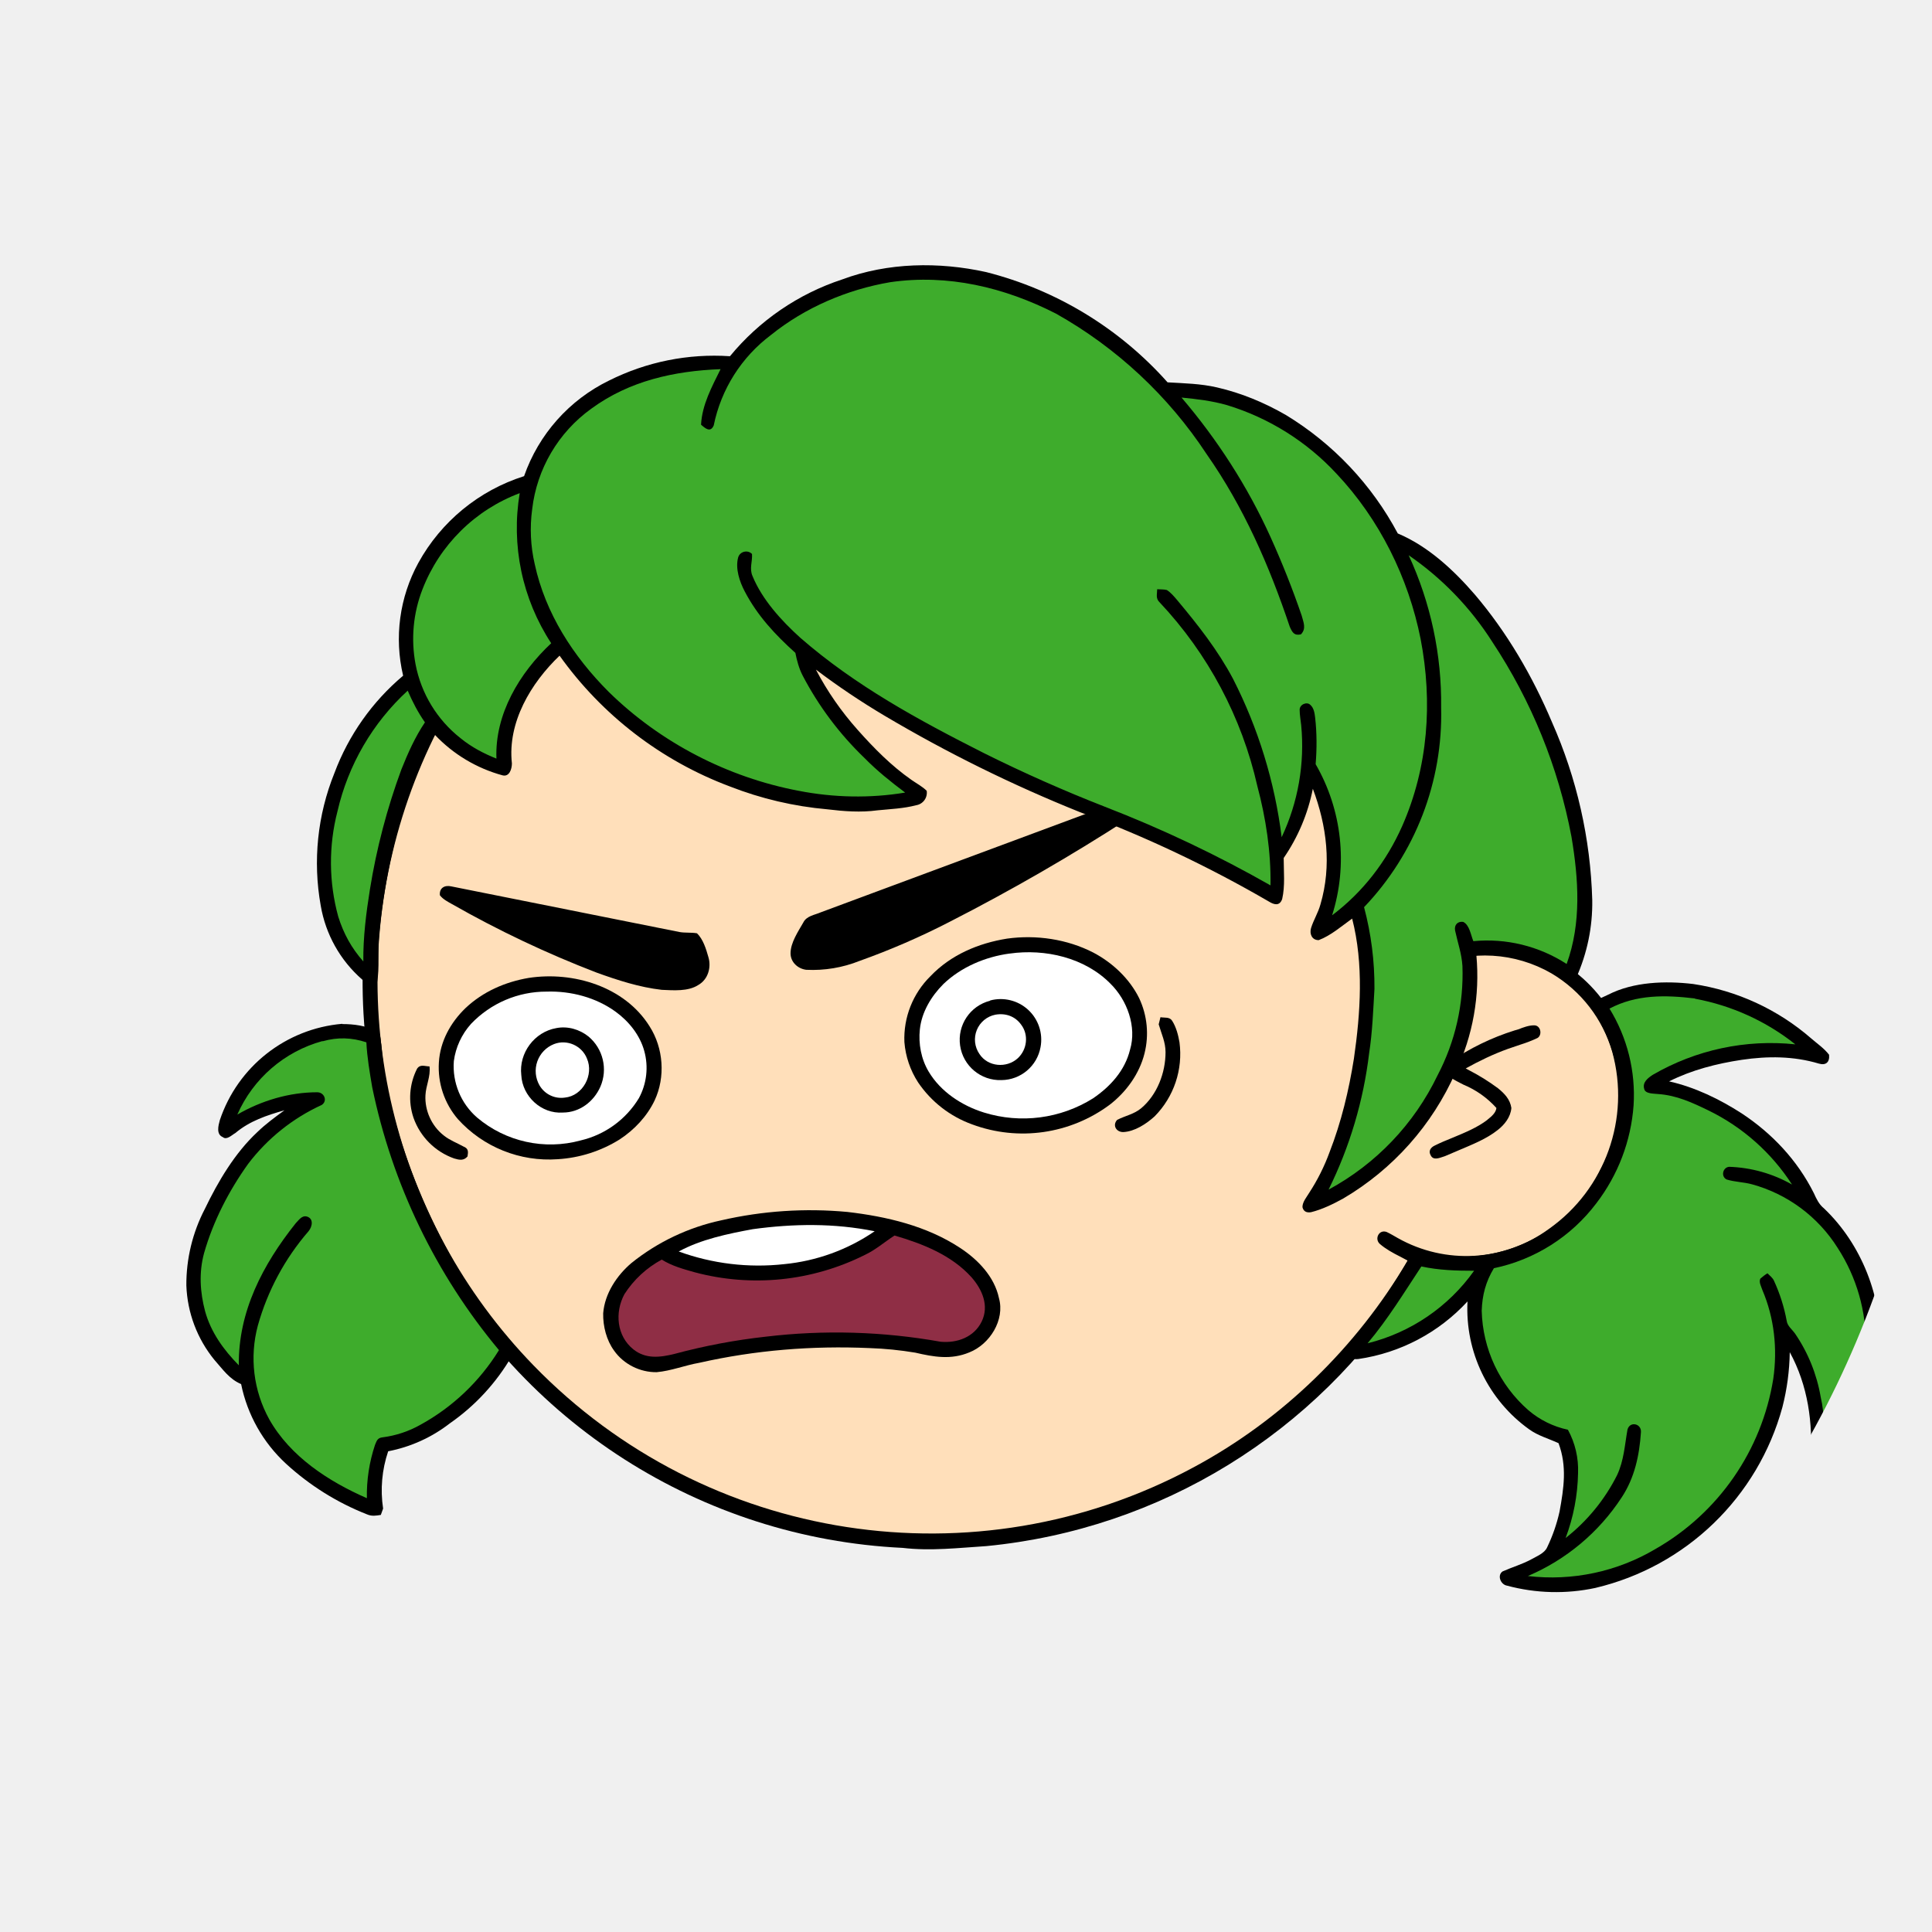
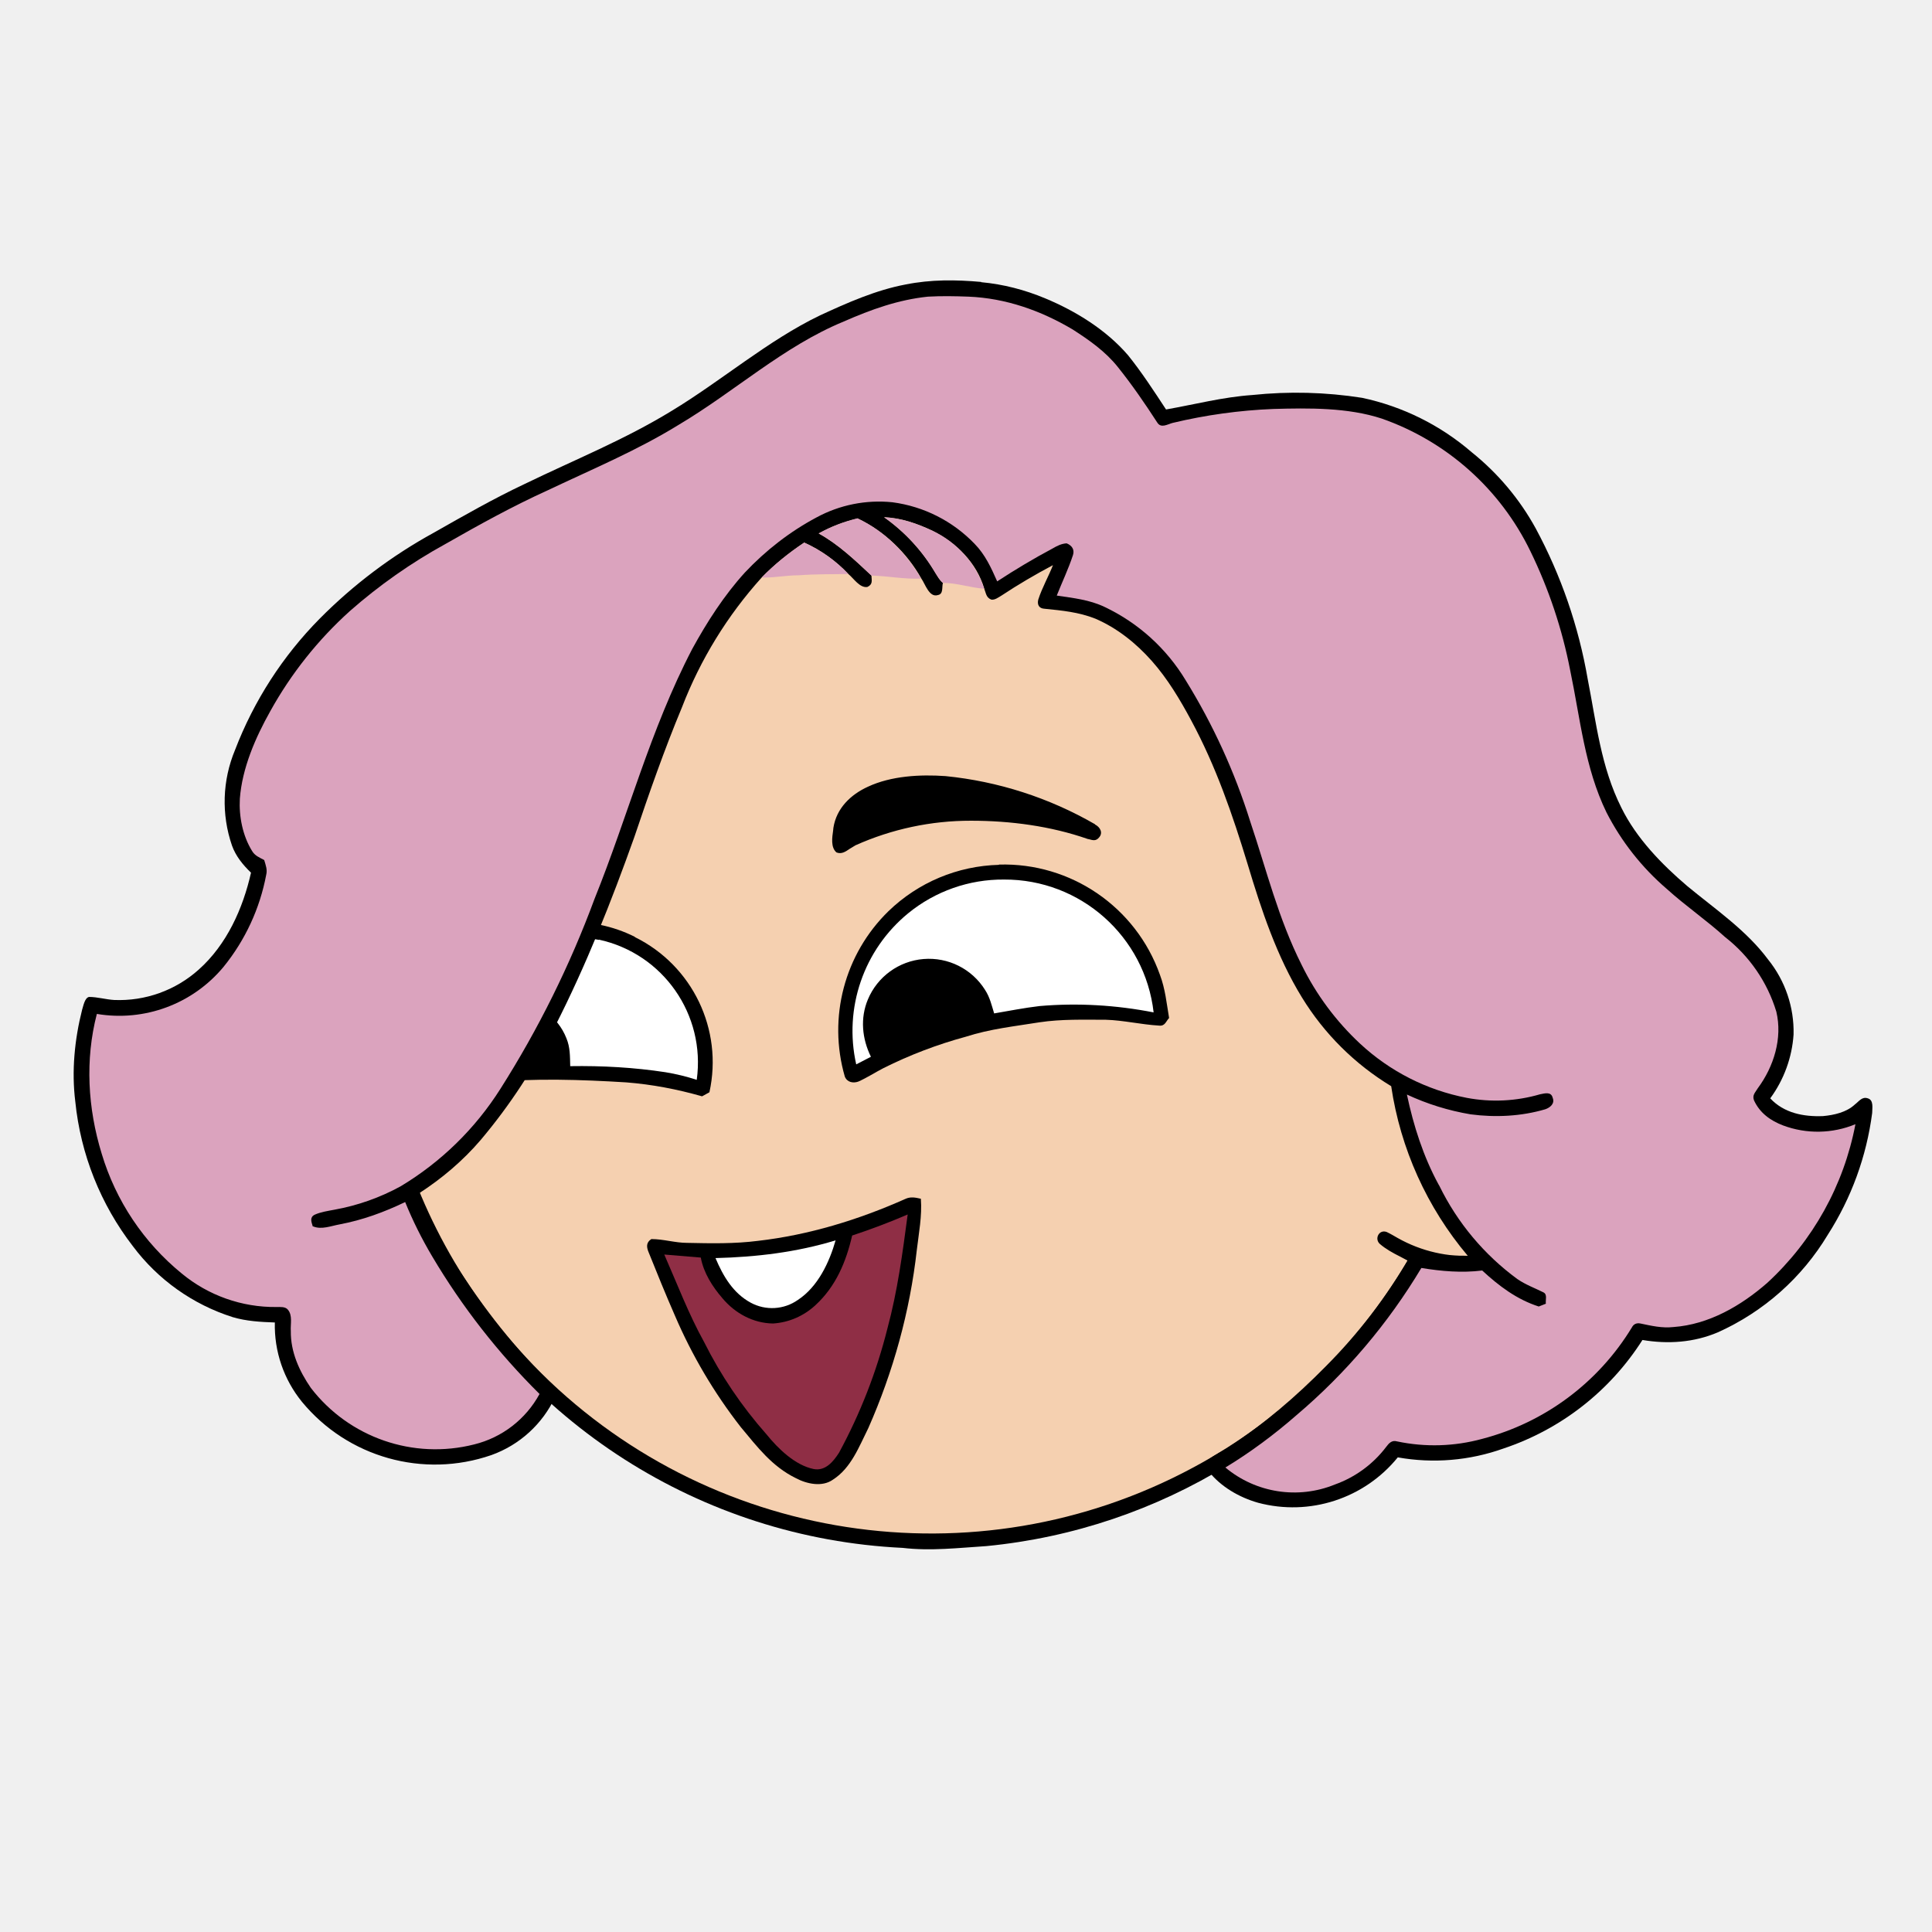
<svg xmlns="http://www.w3.org/2000/svg" viewBox="0 0 762 762" fill="none" shape-rendering="auto">
  <mask id="viewboxMask">
    <rect width="762" height="762" rx="381" ry="381" x="0" y="0" fill="#fff" />
  </mask>
  <g mask="url(#viewboxMask)">
    <path d="M396 164.8a224.8 224.8 0 0 1 104.8 42.4c6.2 4.9 12.5 9.4 18 15a225.4 225.4 0 0 1 71.8 149 58.5 58.5 0 0 1 50.9 42.2 71 71 0 0 1-27.6 76.5c-11 7.7-24.5 12-38 11.7-5 0-10-1.6-15-1.8-1.9 2.2-3.3 4.9-4.8 7.3A223.3 223.3 0 0 1 389 609.8c-11 .7-21.9 2-33 .7a223.7 223.7 0 0 1-178.8-342.3A223.4 223.4 0 0 1 352 163.5c14.6-1.4 29.4-.3 44 1.3Z" fill="#000" />
-     <path fill-rule="evenodd" clip-rule="evenodd" d="M498.8 213.2A216 216 0 0 0 363 169c-13-.2-26.2 1.6-39 4a218 218 0 0 0-113.6 365.5 218.5 218.5 0 0 0 260.4 40.2c35-18.8 64.2-47.3 84.4-81.5l-3-1.6c-2.8-1.4-5.7-3-8-5-2.2-2-.3-5.8 2.7-4.7 1.5.7 3 1.6 4.4 2.4a55 55 0 0 0 59.6-3.6 64.5 64.5 0 0 0 25-69.8 53.1 53.1 0 0 0-24-31 52.6 52.6 0 0 0-47-2.8c-1.6.8-3.4 1.5-5 1.3-2.5-.2-2.8-4.2-.6-5.2 8-4 16.5-5.6 25.4-6.4a217 217 0 0 0-72-146.4c-4.4-4-8.7-8.1-13.9-11.3Zm107.6 196.2c2-1.2 1.3-5.1-1.4-5-2 0-4.2.8-6.2 1.6l-1.4.4a95.1 95.1 0 0 0-25.5 12.4c-2.2 2-2.2 4.4.1 6.2a92 92 0 0 0 5.2 2.8 36 36 0 0 1 13 9.2c-.2 1.9-2 3.4-3.4 4.5l-.2.2c-3.9 3-8.8 5-13.6 7-2.5 1-4.9 2-7.1 3.1-1.7.8-2.6 2.2-1.6 3.9 1 2 3.2 1.1 5 .5l.6-.2 5.4-2.3c5.4-2.3 11-4.5 15.4-8 2.7-2.1 5.1-5.1 5.4-8.7-.5-3.4-2.7-5.7-5.3-7.8a83 83 0 0 0-11.6-7.2l-1.1-.6c5.4-3 10.8-5.6 16.6-7.7l5-1.7a52 52 0 0 0 6.7-2.6Z" fill="#ffdfba" />
+     <path fill-rule="evenodd" clip-rule="evenodd" d="M498.8 213.2A216 216 0 0 0 363 169c-13-.2-26.2 1.6-39 4a218 218 0 0 0-113.6 365.5 218.5 218.5 0 0 0 260.4 40.2c35-18.8 64.2-47.3 84.4-81.5l-3-1.6c-2.8-1.4-5.7-3-8-5-2.2-2-.3-5.8 2.7-4.7 1.5.7 3 1.6 4.4 2.4a55 55 0 0 0 59.6-3.6 64.5 64.5 0 0 0 25-69.8 53.1 53.1 0 0 0-24-31 52.6 52.6 0 0 0-47-2.8c-1.6.8-3.4 1.5-5 1.3-2.5-.2-2.8-4.2-.6-5.2 8-4 16.5-5.6 25.4-6.4a217 217 0 0 0-72-146.4c-4.4-4-8.7-8.1-13.9-11.3Zm107.6 196.2c2-1.2 1.3-5.1-1.4-5-2 0-4.2.8-6.2 1.6l-1.4.4a95.1 95.1 0 0 0-25.5 12.4c-2.2 2-2.2 4.4.1 6.2a92 92 0 0 0 5.2 2.8 36 36 0 0 1 13 9.2c-.2 1.9-2 3.4-3.4 4.5l-.2.2c-3.9 3-8.8 5-13.6 7-2.5 1-4.9 2-7.1 3.1-1.7.8-2.6 2.2-1.6 3.9 1 2 3.2 1.1 5 .5l.6-.2 5.4-2.3c5.4-2.3 11-4.5 15.4-8 2.7-2.1 5.1-5.1 5.4-8.7-.5-3.4-2.7-5.7-5.3-7.8a83 83 0 0 0-11.6-7.2l-1.1-.6c5.4-3 10.8-5.6 16.6-7.7l5-1.7a52 52 0 0 0 6.7-2.6Z" fill="#f5d0b0" />
    <g transform="translate(-161 -83)">
-       <path d="M558.2 453.2c11.5-1.6 23.7.2 34 5.5 7.6 4 14.3 10.3 18.1 18a32.5 32.5 0 0 1 2.1 21.8c-2 8-7.2 15.2-13.7 20.2a57.4 57.4 0 0 1-54.2 7.8 43.6 43.6 0 0 1-21.4-16.6 34.2 34.2 0 0 1-5.4-15.9 34.5 34.5 0 0 1 10.3-26c8-8.4 18.9-13 30.2-14.8Z" fill="#000" />
-       <path d="M559.2 459.1c14-2 29.7 1.6 39.8 11.9 6.6 6.5 10.4 17 7.7 26-2 8.2-7.7 14.5-14.6 19.2a52 52 0 0 1-43 5.6c-8.7-2.7-17.1-8.2-21.8-16.1-3-5-4.1-11-3.5-16.7.7-6.8 4.5-13.1 9.3-17.9 7-6.7 16.5-10.7 26-12Z" fill="#fff" />
-       <path d="M369.5 468.7c17.6-2.7 37.9 3.4 47.7 19.1 5.5 8.6 6.3 20 2 29.2-3 6.3-8 11.6-13.8 15.4a52 52 0 0 1-24.4 7.8 48.4 48.4 0 0 1-39.4-15.8 31.3 31.3 0 0 1-7.5-22.4c.5-8.3 4.6-15.7 10.5-21.4 6.9-6.5 15.6-10.3 24.9-11.9Z" fill="#000" />
-       <path d="M376.6 474.1c9.6-.3 19.5 2.3 27.3 8 5.2 3.8 9.5 9.2 11.2 15.4a25 25 0 0 1-2.1 18.6 36.6 36.6 0 0 1-23 16.7 44.9 44.9 0 0 1-40.8-9 26.8 26.8 0 0 1-9.2-22.3c.7-5.4 3.1-10.6 6.8-14.7a41 41 0 0 1 29.8-12.7Z" fill="#fff" />
-       <path d="M551.5 477.6a16 16 0 0 1 19.9 18.4A15.8 15.8 0 0 1 556 509a15.9 15.9 0 0 1-4.5-31.3Z" fill="#000" />
-       <path d="M553.6 483.2c4-.7 7.8.6 10.2 4 3 4 2.3 9.8-1.4 13.2-4.4 4-11.8 3.4-15.1-1.7a10 10 0 0 1 6.3-15.5Z" fill="#fff" />
-       <path d="M618.7 484.2c1.7.3 3.6-.2 4.6 1.4 1.6 2.5 2.4 5.6 2.9 8.5a35 35 0 0 1-9.8 29.2c-3.3 3-7.9 6-12.4 6.2-2.8 0-4.3-2.7-2.4-4.8 3.3-1.7 6.6-2.2 9.5-4.6 6.3-5.3 9.6-14 9.6-22.1 0-4-1.6-7.2-2.7-11l.7-2.8ZM380.4 488.5c4.5-.9 9.2.5 12.7 3.3a17 17 0 0 1 4.7 19.8c-2.6 5.9-8.2 10.2-14.8 10.2-8.5.6-16-6.4-16.4-14.8-1-8.7 5.2-17 13.8-18.5Z" fill="#000" />
-       <path d="M379.5 494.8c5.1-2 11 .6 13 5.7 2.8 6.4-1.6 14.7-8.7 15.4a9.9 9.9 0 0 1-10-4.8 11.4 11.4 0 0 1 5.7-16.3Z" fill="#fff" />
-       <path d="M330.4 503.6c.5 4-1.4 7.4-1.6 11.4-.3 6 2.4 12.1 7.3 15.9 2.4 1.9 5 2.8 7.7 4.3 2 .8 1.9 2 1.6 3.9-1.5 1.8-3.3 1.4-5.3.8a26.3 26.3 0 0 1-16-16 25 25 0 0 1 1.4-19.4c1.3-1.9 3-.9 5-.9Z" fill="#000" />
+       <path d="M555 424a65.3 65.3 0 0 1 63.5 43.5c2.1 5.6 2.6 11.1 3.6 17-1.3 1.4-1.6 3.3-4 3-7-.4-14-2.1-21-2.3-8.8 0-17.4-.3-26.1 1-9.9 1.6-19.5 2.6-29.1 5.7a175 175 0 0 0-32.5 12.4c-3.3 1.7-6.5 3.8-9.9 5.3-2 .7-4.4.3-5.3-2a65.6 65.6 0 0 1 17.2-65.2 65 65 0 0 1 43.6-18.3Z" fill="#000" />
+       <path d="M557 429.9a59.1 59.1 0 0 1 59 52.4c-14.8-2.9-30-3.8-45-2.5-6 .7-12 1.9-17.9 2.9-1-3.3-1.7-6.4-3.6-9.3a26.1 26.1 0 0 0-46.2 3.8c-3.1 7.4-2.3 15.5 1.2 22.6l-5.8 3a60 60 0 0 1 20.5-59.6 59 59 0 0 1 37.8-13.3Z" fill="#fff" />
+       <path d="M411.4 452.6a55 55 0 0 1 29.4 61.2l-2.9 1.6c-9.8-2.8-19.7-4.7-29.9-5.5-17.9-1.1-36.1-1.7-54 0-7 .2-13.5 2-20.4 1.6-1-2.4-1.8-4.8-1.8-7.5a55 55 0 0 1 79.6-51.5Z" fill="#000" />
+       <path d="M397.2 453.6a49.6 49.6 0 0 1 38.6 55.3 83 83 0 0 0-12.3-3c-12.4-1.9-25-2.6-37.6-2.4-.1-3.9 0-7.4-1.5-11a23.1 23.1 0 0 0-42.7-.8c-2.2 5-1.8 9.7-2 14.9-1.7-1.3-2-1.4-2-3.5a49.4 49.4 0 0 1 59.5-49.4Z" fill="#fff" />
    </g>
    <g transform="translate(-161 -83)">
-       <path d="M607 397.6c1.5-.4 3.2.6 4.7 1 0 1.2-.1 2.4-.4 3.6-1.6 1.5-3.6 2.6-5.4 3.8a803.6 803.6 0 0 1-70.4 40.6A289.9 289.9 0 0 1 500 462a50 50 0 0 1-21 3.5c-3.3-.4-6.2-3-6.2-6.5 0-4.2 3-8.6 5-12.1 1.3-2.7 4.5-3 7-4.1l111.7-41.5c3.5-1.2 7-2.8 10.5-3.7ZM339 432.6l90 18c2.3.4 4.6.1 6.9.5 2.4 2.3 3.6 6.2 4.5 9.4 1.2 4-.1 8.8-4 11-4 2.6-9.8 2.1-14.4 1.9-8.8-1-17.4-3.8-25.7-6.8a418 418 0 0 1-57-27c-1.6-.9-3.6-1.9-4.8-3.5-.3-2.9 1.9-4.1 4.5-3.5Z" fill="#000" />
+       <path d="M414.2 389.8c-5.5-7.2-14.5-9.3-23.2-8.3a68 68 0 0 0-34.5 17 87.2 87.2 0 0 0-24.7 35.3c-.7 2-1.3 4.7 1 5.8 2.1.2 2.9 0 4.1-1.7a117.4 117.4 0 0 1 43.6-35.4 61 61 0 0 1 26.5-5.7c1 0 2.1.2 3.2.4 1.7.3 3.3.6 5 .3 2.8-2.2.7-5.3-1-7.5v-.2ZM592.9 408.1a147.2 147.2 0 0 0-59-19c-10-.7-21.4-.1-30.6 4.2-6.8 3.1-12.4 8.5-13.6 16.2l-.1 1c-.4 2.8-1 6.7 1.3 8.7 2 .8 3.6-.3 5.2-1.4l2.3-1.4a111 111 0 0 1 45.6-9.7c15.5 0 31.4 2.1 46 7.2l.5.1c1.5.4 2.7.8 3.9-.6 1.8-1.9.5-4.2-1.5-5.2Z" fill="#000" />
    </g>
    <g transform="translate(-161 -83)">
-       <path d="M495.2 561c15.5 1.8 31.3 5.5 44.5 14.2 7 4.6 13.5 11.3 15.3 19.8 2.4 8.6-3.6 18.2-11.7 21.4-7.2 3-14 1.8-21.3.1-6-1-12-1.6-18-1.8-22.6-1-45.1.8-67.2 5.8-5.7 1-11.1 3.2-16.8 3.7-6.5.1-13-3.1-16.8-8.5-3-4.1-4.4-9.6-4.3-14.7.6-7.8 5.4-15 11.2-19.9a85 85 0 0 1 35.4-16.8 157 157 0 0 1 49.7-3.3Z" fill="#000" />
-       <path d="M506 568.6a76 76 0 0 1-35.8 13 92 92 0 0 1-41.5-5c8.8-4.8 19.4-7 29.2-8.8 16.1-2.2 32.1-2.4 48 .8Z" fill="#fff" />
-       <path d="M513.8 570.3c11 3.2 22.5 7.7 30.4 16.5 4.2 4.8 7 11.2 4 17.4-3 6.2-9.7 8.6-16.2 8a234.4 234.4 0 0 0-69-2 239.8 239.8 0 0 0-36 6.8c-5.7 1.4-11.3 2.1-16.2-1.8-6.6-5.3-7.4-14.6-3.5-21.8a40.2 40.2 0 0 1 14.7-13.6c4 2.5 8.4 3.7 13 5a95 95 0 0 0 67-6.8c4.3-2 7.8-5.1 11.8-7.7Z" fill="#8F2E45" />
+       <path d="M524.2 555.8c.5 6.9-.8 13.4-1.6 20.2-2.7 24.2-9.3 48-19.1 70.2-3.7 7.4-6.8 15.8-14 20.4-4.2 3-10.3 1.7-14.6-.6-9.4-4.6-15.1-12.2-21.7-20.1a199 199 0 0 1-26-44c-3.6-8.2-7-16.6-10.3-24.8-.9-2.1-1.2-4 1-5.4 4.8 0 9.4 1.5 14.1 1.5 9.3.2 18.7.4 28-.8 20-2.3 39.6-8.3 58-16.5 2.1-1 4-.6 6.2-.1Z" fill="#000" />
+       <path d="M519 562c-2 15.1-4 30.2-8 45a209.4 209.4 0 0 1-19.1 49c-2.2 3.4-5.3 7.3-10 6.4-7.3-1.5-14-8-18.6-13.7a169 169 0 0 1-24.6-36.4c-6.1-11-10.6-22.9-15.7-34.5l14.4 1.2c1.1 6 4.6 11.5 8.5 16 5 6 12.2 9.9 20 10 6.3-.4 12.2-3 16.8-7.3 8-7.4 12-17 14.4-27.4A265 265 0 0 0 519 562Z" fill="#8F2E45" />
+       <path d="M490.6 572.1c-2.5 8.8-7 18.4-14.9 23.6a17.7 17.7 0 0 1-18.6 1.1c-7-3.8-10.9-10.5-13.9-17.6 16.1-.4 32-2.3 47.4-7Z" fill="#fff" />
    </g>
    <g transform="translate(-161 -83)" />
    <g transform="translate(-161 -83)" />
    <g transform="translate(-161 -83)">
-       <path d="M549.9 190.3a142.6 142.6 0 0 1 71.6 43.5c6.7.4 13 .5 19.5 2 9.6 2.2 18.7 6 27.2 10.9a121.5 121.5 0 0 1 44.1 46.7c11.9 5 22 14.4 30.3 24 12.8 15 22.9 32.4 30.5 50.4A186 186 0 0 1 789 438a72 72 0 0 1-6.3 30.6c-1.2 2.5-3 2.3-5.1.9a50 50 0 0 0-34.3-9.7 88.5 88.5 0 0 1-8.2 46.1 108.7 108.7 0 0 1-44.3 49.8c-4 2.2-8.3 4.3-12.7 5.4-1.8.3-3-.3-3.4-2 0-2.1 1.7-4 2.7-5.7a78.8 78.8 0 0 0 8-16c4.6-11.8 7.6-24.3 9.6-36.9 2.6-18 3.9-37.3-.7-55.2-4.2 3-8.4 6.7-13.2 8.5-2.7 0-3.7-2.5-3-4.8 1-3.2 2.8-6 3.7-9.3 4.5-15.3 2.5-31-3-45.6a73.1 73.1 0 0 1-11.5 27.3c0 5.3.6 11-.6 16.2-1 2.8-3.1 2.3-5.2 1a488.7 488.7 0 0 0-74.6-35.3 559.7 559.7 0 0 1-77-38 292.8 292.8 0 0 1-27.1-18.2c4.5 8.6 10 16.5 16.5 23.8 6.5 7.3 13.2 14.1 21.2 19.7 2 1.4 4.3 2.6 6 4.3a5 5 0 0 1-4.2 5.7c-4.9 1.3-10.2 1.5-15.2 2-6.6.9-13.2.4-19.8-.4a139 139 0 0 1-38.4-9 145 145 0 0 1-67.2-51.6c-11.3 10.8-20.6 26.3-18.8 42.5 0 2.2-1 5.4-3.7 4.7a57.5 57.5 0 0 1-26.7-16c-4.6 7.5-7.8 15.7-10.6 24a251.6 251.6 0 0 0-11.4 55.2c-.6 6.3.3 12.4-.8 18.7-2.2 0-4.1.2-5.9-1.4a49.7 49.7 0 0 1-16.3-29.1 94.8 94.8 0 0 1 5.4-52.3 92.5 92.5 0 0 1 27.1-38.4A62.6 62.6 0 0 1 326 305a72.6 72.6 0 0 1 41.7-34.2 66.2 66.2 0 0 1 33.5-37.7 92.6 92.6 0 0 1 47.7-9.6 96.3 96.3 0 0 1 44.3-30.3c18-6.7 38.1-7 56.7-2.9ZM828.8 471.1a91.6 91.6 0 0 1 46.6 21.5c2.3 2 5.1 3.9 7 6.4.3 2.9-1.2 4.3-4 3.5-10-3-20.2-3-30.4-1.5-10 1.5-19.7 4-28.7 8.5 10.2 2.3 19.9 7 28.6 12.6 12 7.9 22 18.5 28.5 31.5 1 2.2 2 4.4 4 6 14.8 14.1 23 35 22.2 55.4-.4 17.1-7.2 34-19.8 45.8-1.4 1.2-2.8 2.2-4.7 1.3-1-.6-3.5-1.5-3-3 1-14.9-1-29.6-8.2-42.8A93 93 0 0 1 864 638a100.4 100.4 0 0 1-73.8 71.3 74.2 74.2 0 0 1-34.8-.9c-2.5-.4-4-4-1.8-5.6 3.8-1.7 7.7-2.8 11.4-4.8 2.1-1.2 5.2-2.4 6.2-4.7a65 65 0 0 0 4.9-14.1c1.7-9.3 3-17.9-.4-27-3.9-1.8-8-2.9-11.5-5.4a58.4 58.4 0 0 1-24.4-50.5 72.7 72.7 0 0 1-43 22.7c-1.8.2-4.1 0-4.5-2.2-.4-1.4 0-2.4 1-3.5a257 257 0 0 0 24.4-35.7c.8-1.7 3.8-.9 5.3-.7a60.8 60.8 0 0 0 69.3-32.7 60.8 60.8 0 0 0-1.4-60.1 7.7 7.7 0 0 1-1.6-6l6-2.8c10-5.1 22.6-5.5 33.5-4.2ZM296 486.9c4.5 0 9.4.6 13.4 2.8 2 1 1.6 3.4 2 5.3.9 12.4 3.7 24.4 7.2 36.2 6 19.4 14.4 38 24.9 55.3 5.2 8.3 10.7 16.4 17.4 23.6 2 2.3 3.7 4.6 2 7.7a83 83 0 0 1-24.5 26.6 57.3 57.3 0 0 1-24.3 11 48 48 0 0 0-2 22.6l-.9 2.5c-1.9.3-3.5.6-5.4-.2a103 103 0 0 1-32-20 58.6 58.6 0 0 1-17.7-31.4c-4.7-2-7.2-5.8-10.5-9.5a49.2 49.2 0 0 1-11.1-29.4 64.6 64.6 0 0 1 7.3-30.2c5.2-10.8 11.8-22 20.7-30.3 3.3-3.2 7-5.9 10.7-8.6-7 2-13.7 4.2-19.4 9-1.3.7-3.4 2.9-4.9 1.6-2.7-1.1-1.8-4.5-1.2-6.7a56 56 0 0 1 48.3-38Z" fill="#000" />
-       <g fill="#3eac2c">
-         <path d="M577.5 206.7a172 172 0 0 1 59.4 55.4c14.7 21 24.7 44 32.8 68.1 1 2.2 1.7 3.6 4.4 3 2.2-2.3 1-4.7.3-7.4a353.8 353.8 0 0 0-12.3-31c-9-19.9-21-38.5-35.1-55 6.1.6 12.1 1.3 18 3a97.7 97.7 0 0 1 43.1 27c17 18 28.4 41.1 33.2 65.2 4.8 24.9 3 50.6-7.3 73.9-6.2 13.9-15.4 25.9-27.6 35.1a74.4 74.4 0 0 0-6.5-59.6c.5-6 .5-12.3-.2-18.4-.2-1.7-.5-3.8-1.9-5-1.4-1.4-4.3-.1-4.2 2 0 2 .4 4 .6 6a84.6 84.6 0 0 1-7.7 44.2 189 189 0 0 0-19.2-62.5c-6-11.3-13.8-21.2-22-31-1.2-1.4-2.5-3-4.1-4-1.2-.3-2.5-.2-3.8-.3 0 2-.7 3.6 1 5.2a156 156 0 0 1 38.5 72.4c3.4 12.8 5.4 26 5.2 39.2a487.3 487.3 0 0 0-65.3-31A582.2 582.2 0 0 1 549 380c-25.7-13-50.6-26.5-72.4-45.5-7.4-6.7-15-15-18.8-24.3-1.3-3 0-5.6-.2-8.7-1.7-1.8-4.9-1-5.5 1.5-1.1 4.3.6 9.4 2.6 13.2 5 9.6 12 17.1 20 24.3.6 3 1.4 6.1 2.9 9A126.2 126.2 0 0 0 502 382c4.9 5 10.4 9.4 16 13.6-13.8 2.3-28.2 2-42-.7-28-5.3-54.5-19-74.9-39-14-14-25-31-29.2-50.4a60.1 60.1 0 0 1-1-21.7 56.9 56.9 0 0 1 23.3-39.6c15-11 32.7-14.9 51-15.6-3.4 6.9-7.3 14-7.7 21.9 1.6 1.4 3.7 3.3 5 .3a59.4 59.4 0 0 1 22.6-35.7c13.4-10.8 30-17.9 47-20.8 22.7-3.3 45 2 65.4 12.4Z" />
-         <path d="M366 277.4a83 83 0 0 0 12.4 59.3c-12.5 11.7-22.3 28-21.6 45.5-5-2-9.8-4.5-14.1-8a48.7 48.7 0 0 1-17.8-29.2 53.9 53.9 0 0 1 2.7-29.5 66 66 0 0 1 38.4-38ZM716.6 302a119 119 0 0 1 33 34.2 209.3 209.3 0 0 1 31.2 76.8c2.8 16.7 4 34-1.9 50.2a57.6 57.6 0 0 0-36.8-9c-1-2.4-1.5-6.4-4-7.6-2.2-.3-3.6 1.2-3.2 3.4 1 4.7 2.6 9.1 2.9 14a86 86 0 0 1-9.8 43.1 101 101 0 0 1-43 45.1 165.7 165.7 0 0 0 16-53.8c1.3-8.4 1.6-17 2.1-25.4a122 122 0 0 0-4.1-32.2 110 110 0 0 0 30.4-78.8 139 139 0 0 0-12.8-60ZM321.8 355.4c1.9 4.4 4 8.5 6.8 12.5-3.9 5.8-6.7 12.1-9.3 18.6a252.6 252.6 0 0 0-12.4 47.3c-1.5 9.4-2.7 18.9-2.6 28.4-4.7-5.3-7.8-11-9.9-17.7a80.6 80.6 0 0 1-.3-41.5 92.9 92.9 0 0 1 27.7-47.6ZM829.5 476.9a90 90 0 0 1 39.6 18 92.6 92.6 0 0 0-56.2 12c-2 1.3-4.2 3-3.4 5.6.4 2 4 1.8 5.5 2 7.3.5 13.5 3.4 19.9 6.5a82 82 0 0 1 32.9 29.2 53.7 53.7 0 0 0-24.8-7c-2.5.2-3.4 3.8-1 5 3.2 1 6.7 1 10 1.9a58 58 0 0 1 33.8 25.1 69 69 0 0 1 11.1 38.8c-.2 15-5.8 29.9-16.2 40.8-.3-6.8 0-14.1-1.6-20.8a63.2 63.2 0 0 0-10.1-25c-1.3-1.8-3-3-3.3-5a66.7 66.7 0 0 0-5-15.8c-.5-1.2-1.7-2.1-2.6-3-1 .6-2 1.4-2.8 2.1-.7 1.4.4 3.2.8 4.5 4.7 11 6 23.2 4.3 35a94.5 94.5 0 0 1-46.4 67.1 80.2 80.2 0 0 1-50.4 10.7 83 83 0 0 0 37-31c5.1-7.7 7-16.6 7.6-25.7.3-3.4-4.3-4.5-5.3-1.1-1.1 6.2-1.4 12.2-4.1 18a73.4 73.4 0 0 1-20.3 24.8 76.5 76.5 0 0 0 4.9-25.6 33 33 0 0 0-4-17.1 35.3 35.3 0 0 1-15.6-7.7 53.9 53.9 0 0 1-18.4-39.2c.2-6.2 1.6-11.5 4.8-16.8a68 68 0 0 0 40.4-25.6 72 72 0 0 0 14.7-38.6 65 65 0 0 0-9.5-38.2c10.6-5.6 22-5.4 33.7-4ZM288.2 493.7c6-1.7 11.5-1.5 17.3.4.3 6 1.3 11.8 2.3 17.7a236.2 236.2 0 0 0 50 103.7 83.6 83.6 0 0 1-30.9 29.4 41 41 0 0 1-15 5c-2 .2-2.3 1.3-3 3a62.6 62.6 0 0 0-3.2 21c-15.1-6.6-30.2-16.4-38.5-31.1a49.8 49.8 0 0 1-4.5-37 96.5 96.5 0 0 1 20-37.2c1.5-1.8 2.1-5-.7-5.8-2-.5-3.2 1.5-4.4 2.7-12.9 16.2-22.7 34.8-22.4 56-6-6.1-11-13-13.3-21.3-2-7.5-2.5-15.3-.4-23 3.6-12.6 9.8-24.6 17.4-35.2a76.3 76.3 0 0 1 29-23.2c2.4-1.6 1-5-1.8-5-11 0-22 3.3-31.5 8.8a51.6 51.6 0 0 1 33.6-29ZM721.6 582.5c6.9 1.5 13.8 1.7 20.8 1.7a73 73 0 0 1-42 28.6c8-9.5 14.4-20 21.2-30.3Z" />
+       <path d="M548 194.3c8.7.8 17.2 3 25.3 6.4 12 5 24 12.4 32.6 22.4 5.4 6.7 10.2 14.1 15 21.4 11.4-2 22.4-4.9 34-5.7a167 167 0 0 1 43.3 1.1 97 97 0 0 1 43.3 21.5 100.4 100.4 0 0 1 25.2 30 195.3 195.3 0 0 1 20.5 59.4c3.4 17.3 5.2 34.7 13.3 50.8 5.9 12 15.9 22.3 26 30.9 11 9.1 23.3 17.4 31.9 29a45.3 45.3 0 0 1 10 29.5 48 48 0 0 1-9.2 25.2c5.4 5.8 13.1 7.3 20.8 7 4.4-.4 9.3-1.5 12.6-4.6 1.6-1.2 2.8-3.2 5.1-2.4 2.4.7 1.7 4 1.7 5.8a117 117 0 0 1-17.5 48 96.8 96.8 0 0 1-43.4 38.5c-9.4 4-19.6 4.7-29.7 3a103.9 103.9 0 0 1-54.8 42.8 81.3 81.3 0 0 1-41.7 3.5 53.3 53.3 0 0 1-55.1 17.9c-7.4-2.1-14.7-6.3-19.5-12.4-1-1.4-1.6-3.4 0-4.6 2.4-2 5.4-3.3 8-5 13.8-9 26.6-20 38.2-31.8a210.3 210.3 0 0 0 33-43c1.3-2.3 3-3.1 5.6-2.3 5.8 2.1 11.4 1.5 17.4 1.7a134.2 134.2 0 0 1-30.2-66.9 105 105 0 0 1-35.2-35c-9.9-16.1-16-34.5-21.4-52.5-6-19.7-12.5-38.6-22.3-56.8-4.4-8.2-9.3-16.4-15.5-23.4-6.2-7-13.7-13-22.3-16.7-6.6-2.6-13.1-3.2-20-3.9-2.2-.1-3-1.6-2.5-3.6 1.5-4.7 4-9 5.8-13.6-7 3.7-13.8 7.7-20.3 12-1.2.7-2.6 1.8-4 1.6-2.1-.8-2.1-2.6-2.8-4.3-3-10.3-11-18.1-20.5-22.9-6-2.8-12.2-5-19-5.3a71 71 0 0 1 20.3 22c.8 1.4 1.6 2.8 2.9 3.9-.5 1.6.3 4.4-2 4.8-3.4 1.1-5-4.4-6.5-6.5a57.9 57.9 0 0 0-25.1-23.7 59.3 59.3 0 0 0-15.4 5.9c7.7 4.2 14.4 10.6 20.8 16.6.1 2 .6 3.5-1.6 4.5-3 .5-5.4-3.4-7.5-5.1a55 55 0 0 0-17.4-12.4c-6 4-11.7 8.6-16.8 13.8a165 165 0 0 0-31.4 51.1c-7 16.8-13 34-18.8 51.2-9 25.3-19.1 50.8-31.3 74.7a221.3 221.3 0 0 1-29.3 44.8c-7 8.2-15.4 15.3-24.4 21.1a135 135 0 0 0 12.4 24.8c10.8 17.2 23.2 33.9 37.8 48.1 1.9 2.2 5.5 4 3.6 7.3a44.2 44.2 0 0 1-25.2 23 68 68 0 0 1-74.7-21 47.7 47.7 0 0 1-10.7-31.3c-5.6-.2-11.2-.5-16.6-2.1a79 79 0 0 1-39.4-28 111.7 111.7 0 0 1-22.7-57c-1.5-12-.3-24.5 2.7-36.3.5-1.5 1-4.6 2.7-5 3.3 0 6.6 1 9.9 1.2a47 47 0 0 0 33.4-12c11-9.8 17.4-24 20.6-38.2-3.2-3.1-6-6.5-7.5-10.7a53 53 0 0 1 1.2-37.7 150 150 0 0 1 33.4-51.8 196 196 0 0 1 45-33.9c11.8-6.7 23.5-13.4 35.8-19.2 20-9.7 39.3-17.4 58.1-28.9 19.5-11.8 38-27.8 58.4-37.6 10.8-5 22.1-10 33.8-12.2 10-2 19.8-1.9 29.8-1Z" fill="#000" />
+       <g fill="#dba3be">
+         <path d="M527 200c5.3-.3 10.7-.2 16 0 14.7.6 28.5 5.5 41 12.9 6.7 4.3 13.1 8.8 18 15 5.6 7 10.6 14.3 15.4 21.7 1.5 2.5 4.1.7 6.1.2a206 206 0 0 1 39.7-5.5c14-.4 29.4-.6 42.8 3.8a103 103 0 0 1 58.6 52.3 189.4 189.4 0 0 1 15.7 47c4 19.1 5.7 38.3 14.3 56a99.5 99.5 0 0 0 23.8 30.2c7.4 6.7 15.6 12.3 23 19a59 59 0 0 1 20.2 29.4c2.5 10.5-1 21.7-7.3 30.2-1 1.7-2.3 2.7-1.5 4.8 2.3 5 6.5 8 11.5 9.9a39 39 0 0 0 28.5-.5A114 114 0 0 1 858 589c-10.3 9-23 16.4-37 17.4-4.5.5-8.7-.5-13-1.4-1.5-.3-2.7.2-3.4 1.6a98 98 0 0 1-59 43.9 71.3 71.3 0 0 1-33.6 1c-2-.6-3.2.7-4.3 2.2a44 44 0 0 1-20.2 14.8 42.4 42.4 0 0 1-43.2-6.7c9.9-6 19.3-13 28-20.6a233 233 0 0 0 49.3-58.1c7.9 1.3 16 2 24 1 6.6 6.1 13.6 11.4 22.3 14.2l2.8-1.1c-.2-1.6.7-3.7-1-4.5-3.4-1.7-7-3-10.2-5.2a100 100 0 0 1-30.8-36.8l-.3-.5c-6-11-9.9-23.2-12.5-35.5a97.6 97.6 0 0 0 25.1 7.8c9.8 1.3 20 .8 29.5-2 2-.7 3.8-2.3 2.9-4.5-.6-2.5-3-1.8-5-1.4a62 62 0 0 1-28.9 1.4 85.6 85.6 0 0 1-42.1-21.4 106.5 106.5 0 0 1-23-31c-9.3-18.5-13.8-37.3-20.3-56.6a245 245 0 0 0-25.4-55.6 74.7 74.7 0 0 0-32-29c-6.1-2.9-12.3-3.5-18.9-4.5 2.1-5.3 4.6-10.5 6.4-16 .7-2.2-.5-3.8-2.5-4.6-2 .1-3.8 1-5.5 2-7.5 4-14.7 8.3-21.9 13-2.4-5.4-4.7-10.5-8.9-14.8a54.9 54.9 0 0 0-32.4-16.4 51.7 51.7 0 0 0-30 6c-10.5 5.6-20 13-28.2 21.7-8.2 9-15 19.6-20.8 30.2-16.6 31.9-25.3 65.8-38.5 98.5a395.8 395.8 0 0 1-37.1 74.9 119.1 119.1 0 0 1-39.4 38.5 86 86 0 0 1-26 9.2c-2.6.5-5.5.9-7.9 2-2 1-1.3 2.8-.8 4.4v.2h.2c3.3 1.4 7.1-.2 10.5-.8 9-1.7 17.5-4.8 25.8-8.8 3 7.4 6.6 14.6 10.7 21.5a270.2 270.2 0 0 0 42.3 54.2 40.3 40.3 0 0 1-25.8 19.9 62 62 0 0 1-64.4-22.3c-4.6-6.7-8-14.2-7.9-22.4-.2-2.8.8-6.2-1.2-8.5-1-1.2-3-1-4.5-1a57.6 57.6 0 0 1-37.3-13.2 96.8 96.8 0 0 1-31.6-47.3c-5.5-17.9-6.6-37-1.9-55.1a53.4 53.4 0 0 0 50-18.6A81.5 81.5 0 0 0 266 428c.5-2-.2-3.8-.8-5.8-1.9-1-3.7-1.7-4.8-3.6-3.7-6-5.2-13.6-4.8-20.6.9-12 6.1-24 12-34.5A152.9 152.9 0 0 1 299 324a210 210 0 0 1 37.6-26.4c13.3-7.6 26.7-15 40.6-21.3 17.7-8.4 35-15.6 51.4-25.7 22.1-13.1 41.4-31 65.2-40.8 10.7-4.7 21.5-8.6 33.2-9.8Z" />
+         <path d="M509.7 287c6.8.3 13 2.5 19 5.3a38.9 38.9 0 0 1 20.5 22.9c-5.6-.4-10.7-2.3-16.3-2.3-1.3-1-2-2.5-3-3.9a71 71 0 0 0-20.2-22ZM499.3 287.5c10.8 5 19 13.6 25 23.7-6.6.3-13-1-19.6-1.2-6.4-6-13.1-12.4-20.8-16.6 5-2.8 9.8-4.6 15.4-6ZM478.2 297a55 55 0 0 1 17.4 12.4c-6.6.1-13 0-19.6.5-4.9 0-9.7 1-14.6.9 5-5.2 10.8-9.8 16.8-13.8Z" />
      </g>
    </g>
    <g transform="translate(-161 -83)" />
  </g>
</svg>
